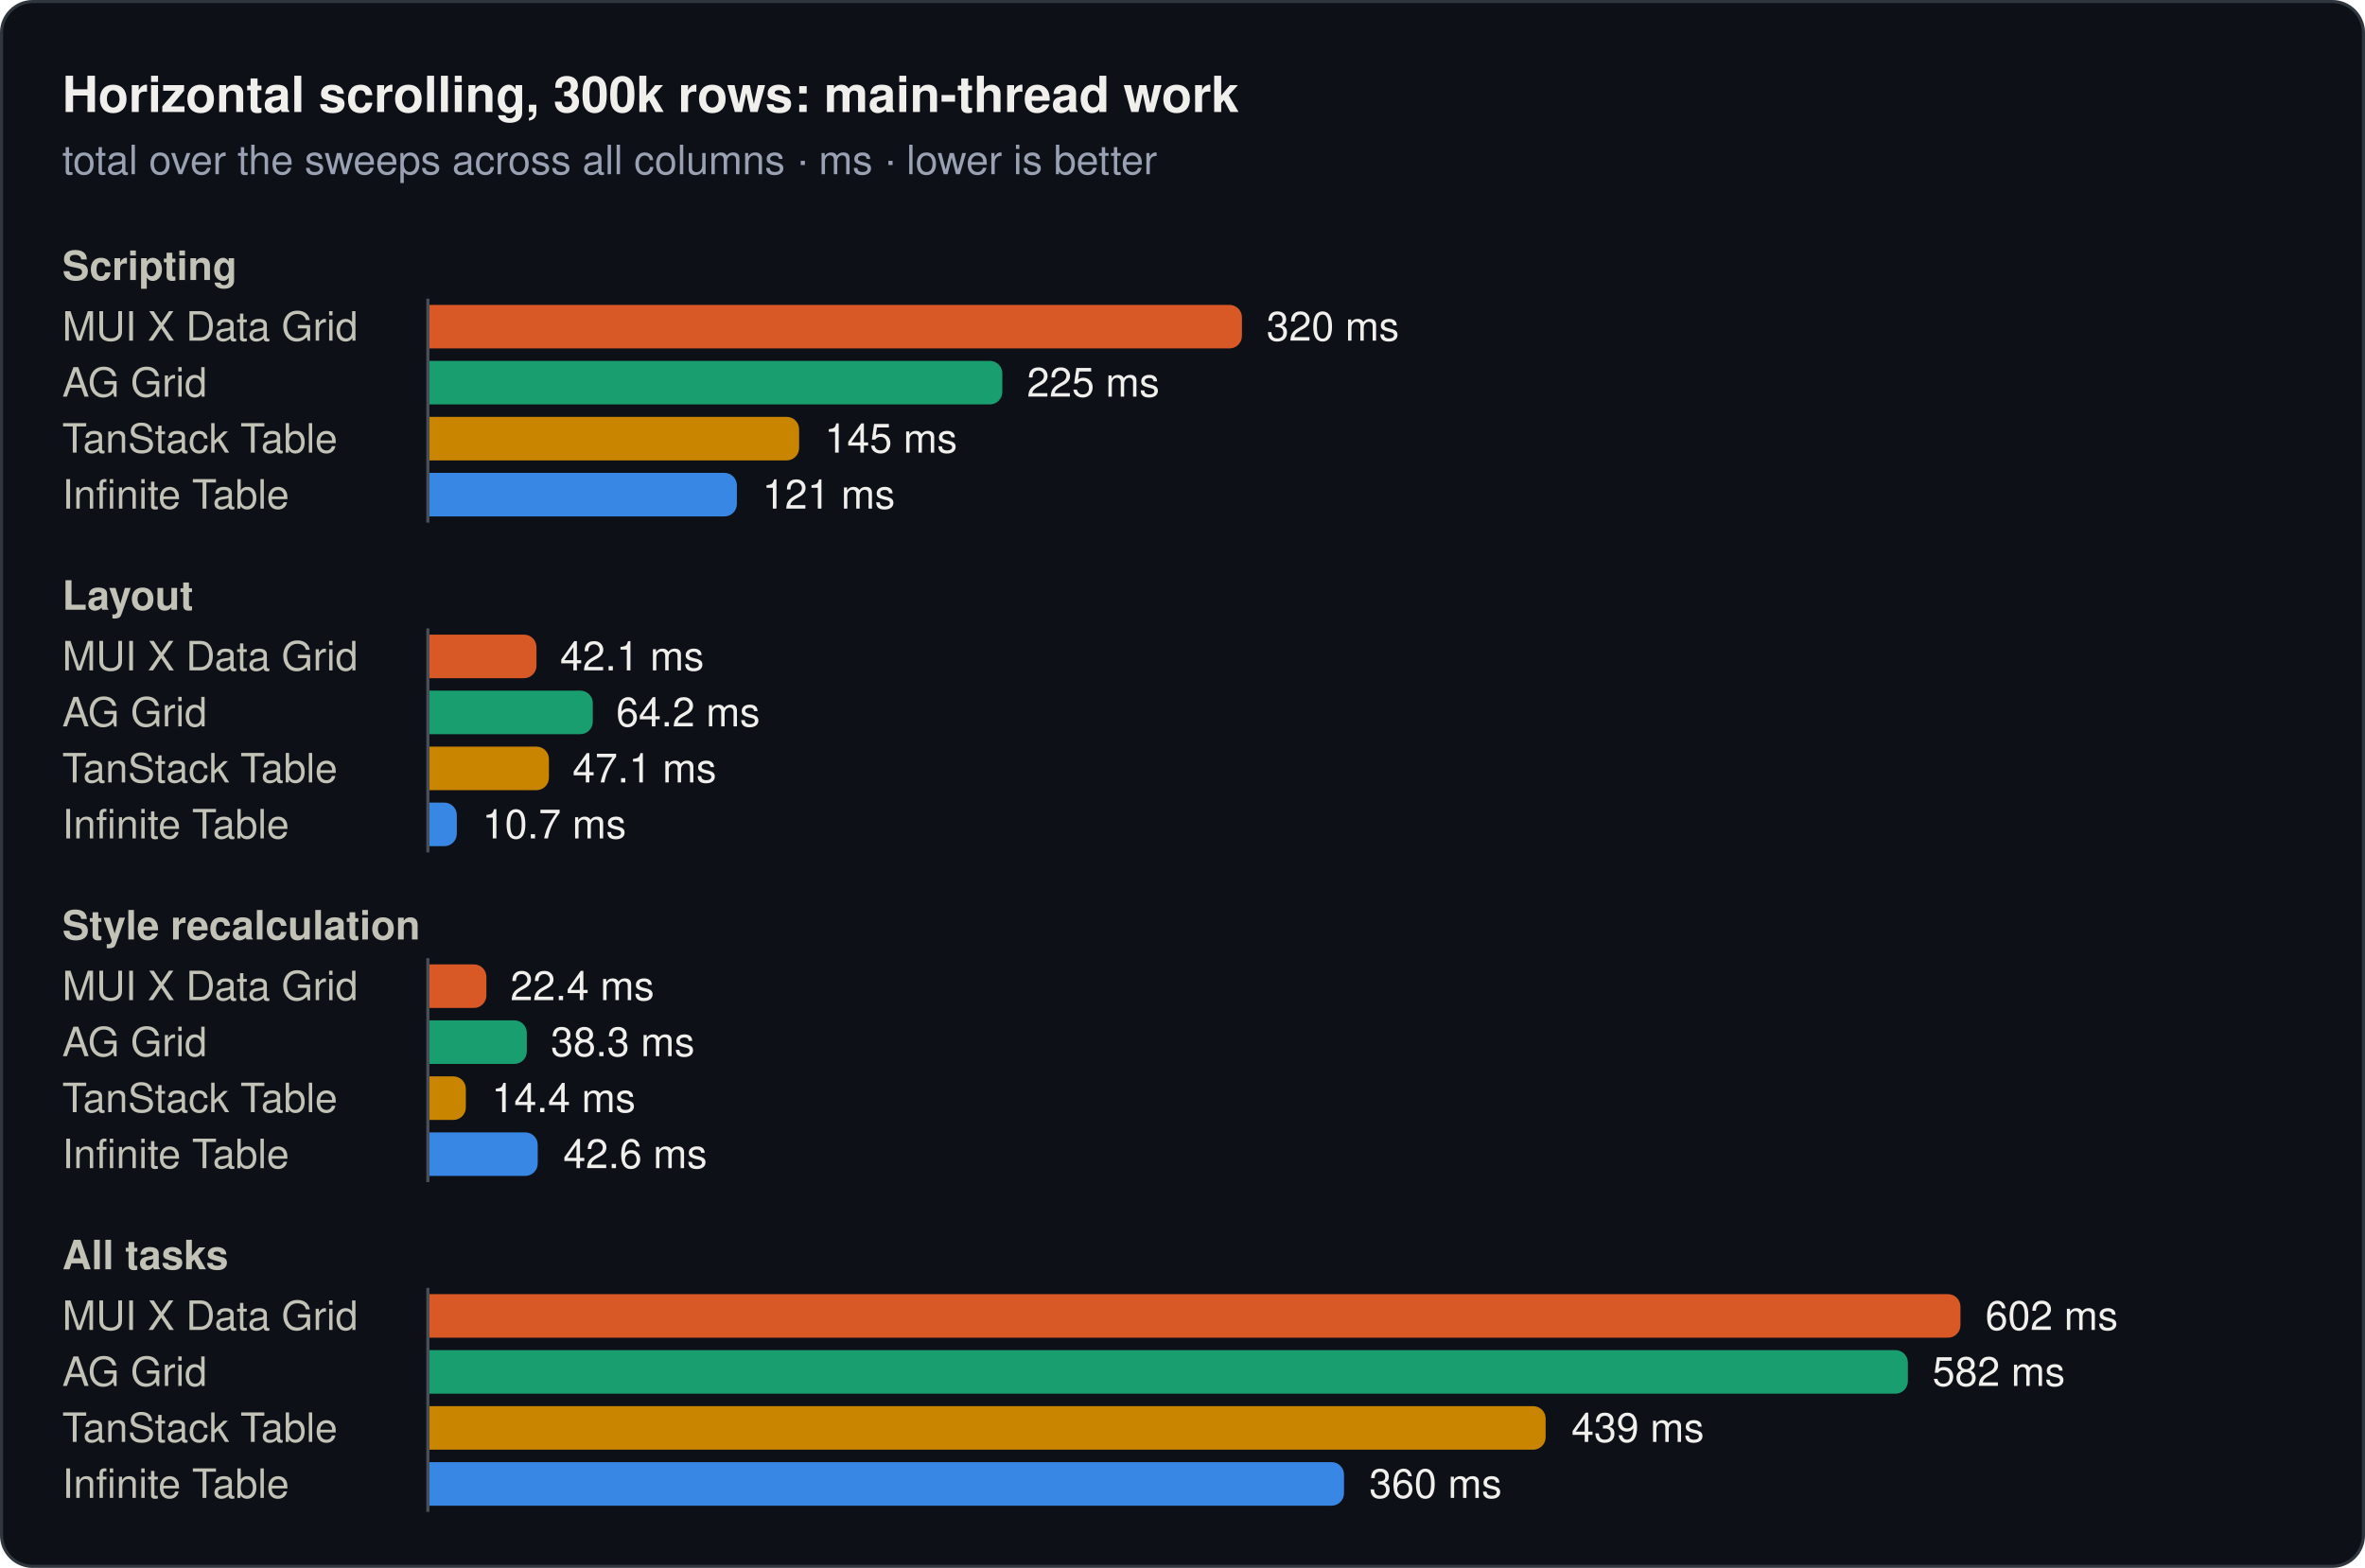
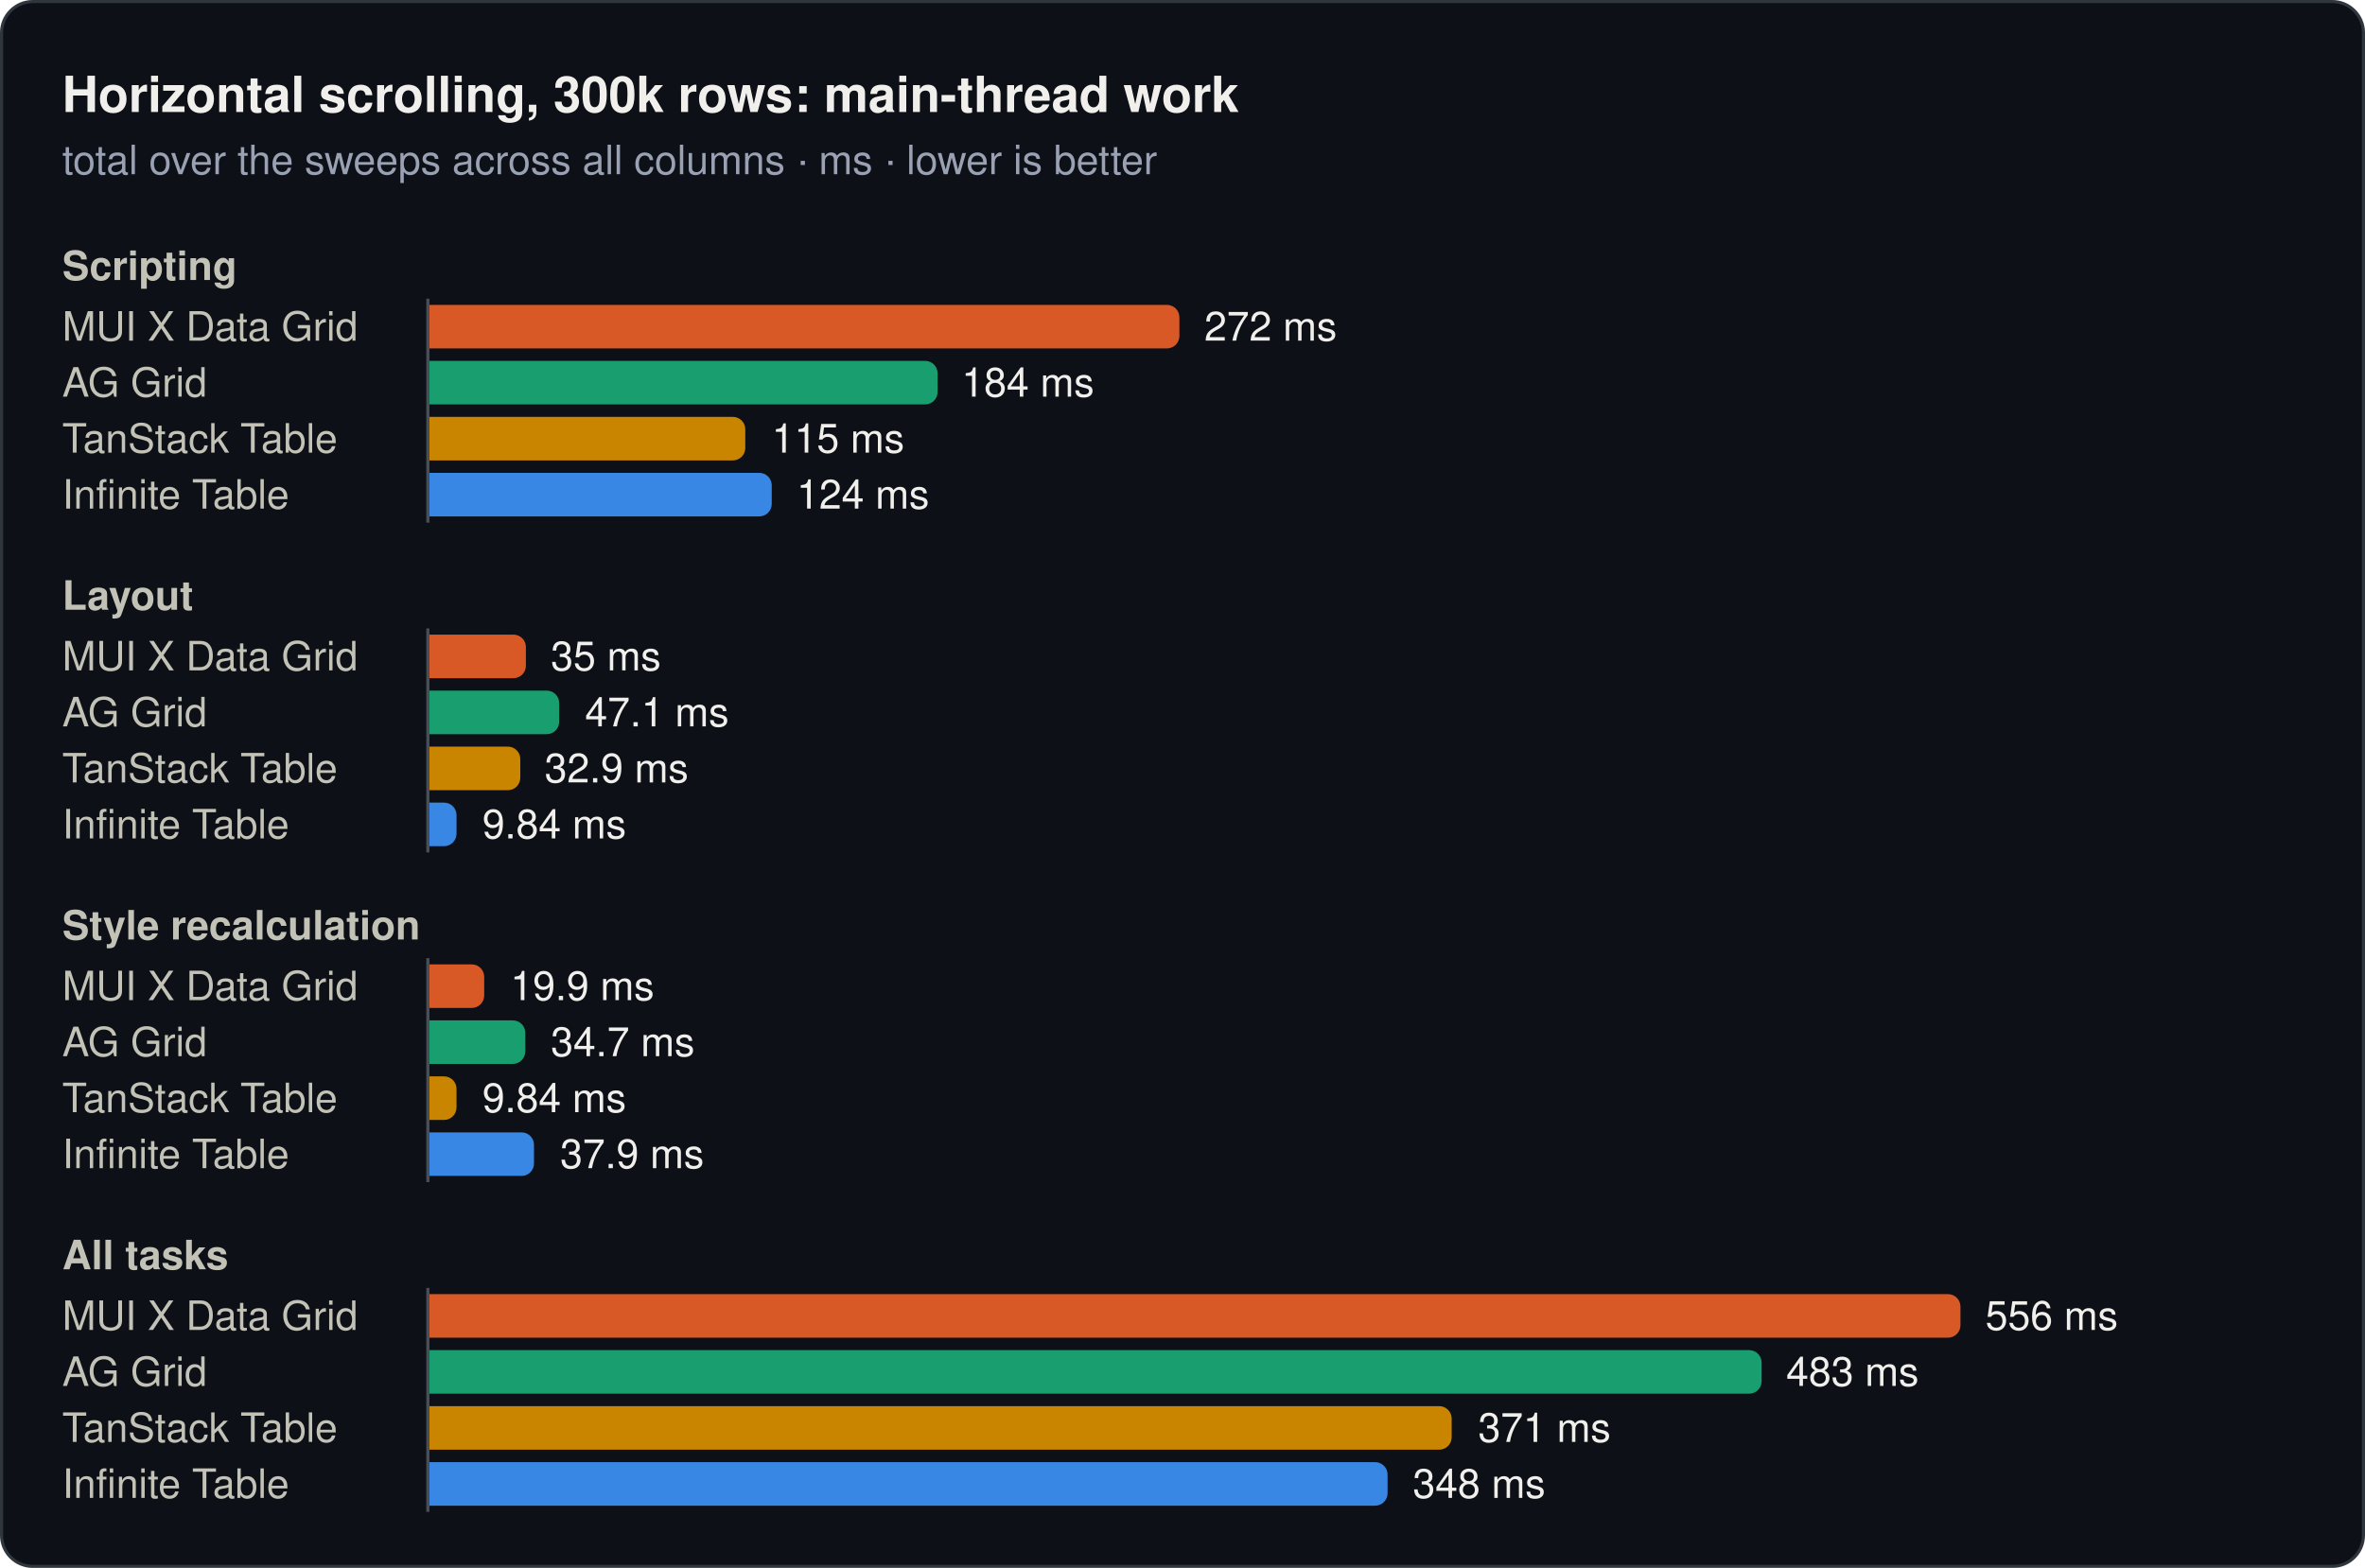
<svg xmlns="http://www.w3.org/2000/svg" width="760" height="504" viewBox="0 0 760 504" role="img">
  <rect x="0.5" y="0.5" width="759" height="503" rx="10" fill="#0d1117" stroke="#30363d" />
  <text x="20" y="36" font-family="system-ui, -apple-system, 'Segoe UI', Helvetica, Arial, sans-serif" font-size="16" font-weight="600" fill="#f0efec">Horizontal scrolling, 300k rows: main-thread work</text>
  <text x="20" y="56" font-family="system-ui, -apple-system, 'Segoe UI', Helvetica, Arial, sans-serif" font-size="13" fill="#99a1b3">total over the sweeps across all columns · ms · lower is better</text>
  <text x="20" y="90" font-family="system-ui, -apple-system, 'Segoe UI', Helvetica, Arial, sans-serif" font-size="13" font-weight="600" fill="#c3c2b7">Scripting</text>
  <text x="20" y="109.5" font-family="system-ui, -apple-system, 'Segoe UI', Helvetica, Arial, sans-serif" font-size="13" fill="#c3c2b7">MUI X Data Grid</text>
-   <path d="M138,98H395.1a4,4 0 0 1 4,4V108a4,4 0 0 1 -4,4H138Z" fill="#d95926" />
-   <text x="407" y="109.5" font-family="system-ui, -apple-system, 'Segoe UI', Helvetica, Arial, sans-serif" font-size="13" fill="#f0efec">320 ms</text>
+   <path d="M138,98H375a4,4 0 0 1 4,4V108a4,4 0 0 1 -4,4H138Z" fill="#d95926" />
+   <text x="387" y="109.5" font-family="system-ui, -apple-system, 'Segoe UI', Helvetica, Arial, sans-serif" font-size="13" fill="#f0efec">272 ms</text>
  <text x="20" y="127.5" font-family="system-ui, -apple-system, 'Segoe UI', Helvetica, Arial, sans-serif" font-size="13" fill="#c3c2b7">AG Grid</text>
-   <path d="M138,116H318.1a4,4 0 0 1 4,4V126a4,4 0 0 1 -4,4H138Z" fill="#199e70" />
-   <text x="330" y="127.5" font-family="system-ui, -apple-system, 'Segoe UI', Helvetica, Arial, sans-serif" font-size="13" fill="#f0efec">225 ms</text>
+   <path d="M138,116H297.3a4,4 0 0 1 4,4V126a4,4 0 0 1 -4,4H138Z" fill="#199e70" />
+   <text x="309" y="127.5" font-family="system-ui, -apple-system, 'Segoe UI', Helvetica, Arial, sans-serif" font-size="13" fill="#f0efec">184 ms</text>
  <text x="20" y="145.5" font-family="system-ui, -apple-system, 'Segoe UI', Helvetica, Arial, sans-serif" font-size="13" fill="#c3c2b7">TanStack Table</text>
-   <path d="M138,134H252.8a4,4 0 0 1 4,4V144a4,4 0 0 1 -4,4H138Z" fill="#c98500" />
-   <text x="265" y="145.5" font-family="system-ui, -apple-system, 'Segoe UI', Helvetica, Arial, sans-serif" font-size="13" fill="#f0efec">145 ms</text>
+   <path d="M138,134H235.5a4,4 0 0 1 4,4V144a4,4 0 0 1 -4,4H138Z" fill="#c98500" />
+   <text x="248" y="145.5" font-family="system-ui, -apple-system, 'Segoe UI', Helvetica, Arial, sans-serif" font-size="13" fill="#f0efec">115 ms</text>
  <text x="20" y="163.5" font-family="system-ui, -apple-system, 'Segoe UI', Helvetica, Arial, sans-serif" font-size="13" fill="#c3c2b7">Infinite Table</text>
-   <path d="M138,152H232.8a4,4 0 0 1 4,4V162a4,4 0 0 1 -4,4H138Z" fill="#3987e5" />
-   <text x="245" y="163.5" font-family="system-ui, -apple-system, 'Segoe UI', Helvetica, Arial, sans-serif" font-size="13" fill="#f0efec">121 ms</text>
+   <path d="M138,152H244a4,4 0 0 1 4,4V162a4,4 0 0 1 -4,4H138Z" fill="#3987e5" />
+   <text x="256" y="163.5" font-family="system-ui, -apple-system, 'Segoe UI', Helvetica, Arial, sans-serif" font-size="13" fill="#f0efec">124 ms</text>
  <line x1="137.5" y1="96" x2="137.5" y2="168" stroke="#484f58" stroke-width="1" />
  <text x="20" y="196" font-family="system-ui, -apple-system, 'Segoe UI', Helvetica, Arial, sans-serif" font-size="13" font-weight="600" fill="#c3c2b7">Layout</text>
  <text x="20" y="215.5" font-family="system-ui, -apple-system, 'Segoe UI', Helvetica, Arial, sans-serif" font-size="13" fill="#c3c2b7">MUI X Data Grid</text>
-   <path d="M138,204H168.4a4,4 0 0 1 4,4V214a4,4 0 0 1 -4,4H138Z" fill="#d95926" />
-   <text x="180" y="215.5" font-family="system-ui, -apple-system, 'Segoe UI', Helvetica, Arial, sans-serif" font-size="13" fill="#f0efec">42.1 ms</text>
+   <path d="M138,204H165a4,4 0 0 1 4,4V214a4,4 0 0 1 -4,4H138Z" fill="#d95926" />
+   <text x="177" y="215.5" font-family="system-ui, -apple-system, 'Segoe UI', Helvetica, Arial, sans-serif" font-size="13" fill="#f0efec">35 ms</text>
  <text x="20" y="233.5" font-family="system-ui, -apple-system, 'Segoe UI', Helvetica, Arial, sans-serif" font-size="13" fill="#c3c2b7">AG Grid</text>
-   <path d="M138,222H186.5a4,4 0 0 1 4,4V232a4,4 0 0 1 -4,4H138Z" fill="#199e70" />
-   <text x="198" y="233.5" font-family="system-ui, -apple-system, 'Segoe UI', Helvetica, Arial, sans-serif" font-size="13" fill="#f0efec">64.2 ms</text>
+   <path d="M138,222H175.7a4,4 0 0 1 4,4V232a4,4 0 0 1 -4,4H138Z" fill="#199e70" />
+   <text x="188" y="233.5" font-family="system-ui, -apple-system, 'Segoe UI', Helvetica, Arial, sans-serif" font-size="13" fill="#f0efec">47.1 ms</text>
  <text x="20" y="251.5" font-family="system-ui, -apple-system, 'Segoe UI', Helvetica, Arial, sans-serif" font-size="13" fill="#c3c2b7">TanStack Table</text>
-   <path d="M138,240H172.4a4,4 0 0 1 4,4V250a4,4 0 0 1 -4,4H138Z" fill="#c98500" />
-   <text x="184" y="251.5" font-family="system-ui, -apple-system, 'Segoe UI', Helvetica, Arial, sans-serif" font-size="13" fill="#f0efec">47.1 ms</text>
+   <path d="M138,240H163.2a4,4 0 0 1 4,4V250a4,4 0 0 1 -4,4H138Z" fill="#c98500" />
+   <text x="175" y="251.5" font-family="system-ui, -apple-system, 'Segoe UI', Helvetica, Arial, sans-serif" font-size="13" fill="#f0efec">32.9 ms</text>
  <text x="20" y="269.5" font-family="system-ui, -apple-system, 'Segoe UI', Helvetica, Arial, sans-serif" font-size="13" fill="#c3c2b7">Infinite Table</text>
-   <path d="M138,258H142.8a4,4 0 0 1 4,4V268a4,4 0 0 1 -4,4H138Z" fill="#3987e5" />
-   <text x="155" y="269.5" font-family="system-ui, -apple-system, 'Segoe UI', Helvetica, Arial, sans-serif" font-size="13" fill="#f0efec">10.7 ms</text>
+   <path d="M138,258H142.7a4,4 0 0 1 4,4V268a4,4 0 0 1 -4,4H138Z" fill="#3987e5" />
+   <text x="155" y="269.5" font-family="system-ui, -apple-system, 'Segoe UI', Helvetica, Arial, sans-serif" font-size="13" fill="#f0efec">9.84 ms</text>
  <line x1="137.5" y1="202" x2="137.5" y2="274" stroke="#484f58" stroke-width="1" />
  <text x="20" y="302" font-family="system-ui, -apple-system, 'Segoe UI', Helvetica, Arial, sans-serif" font-size="13" font-weight="600" fill="#c3c2b7">Style recalculation</text>
  <text x="20" y="321.5" font-family="system-ui, -apple-system, 'Segoe UI', Helvetica, Arial, sans-serif" font-size="13" fill="#c3c2b7">MUI X Data Grid</text>
-   <path d="M138,310H152.3a4,4 0 0 1 4,4V320a4,4 0 0 1 -4,4H138Z" fill="#d95926" />
-   <text x="164" y="321.5" font-family="system-ui, -apple-system, 'Segoe UI', Helvetica, Arial, sans-serif" font-size="13" fill="#f0efec">22.4 ms</text>
+   <path d="M138,310H151.6a4,4 0 0 1 4,4V320a4,4 0 0 1 -4,4H138Z" fill="#d95926" />
+   <text x="164" y="321.5" font-family="system-ui, -apple-system, 'Segoe UI', Helvetica, Arial, sans-serif" font-size="13" fill="#f0efec">19.9 ms</text>
  <text x="20" y="339.5" font-family="system-ui, -apple-system, 'Segoe UI', Helvetica, Arial, sans-serif" font-size="13" fill="#c3c2b7">AG Grid</text>
-   <path d="M138,328H165.3a4,4 0 0 1 4,4V338a4,4 0 0 1 -4,4H138Z" fill="#199e70" />
-   <text x="177" y="339.5" font-family="system-ui, -apple-system, 'Segoe UI', Helvetica, Arial, sans-serif" font-size="13" fill="#f0efec">38.3 ms</text>
+   <path d="M138,328H164.8a4,4 0 0 1 4,4V338a4,4 0 0 1 -4,4H138Z" fill="#199e70" />
+   <text x="177" y="339.5" font-family="system-ui, -apple-system, 'Segoe UI', Helvetica, Arial, sans-serif" font-size="13" fill="#f0efec">34.7 ms</text>
  <text x="20" y="357.5" font-family="system-ui, -apple-system, 'Segoe UI', Helvetica, Arial, sans-serif" font-size="13" fill="#c3c2b7">TanStack Table</text>
-   <path d="M138,346H145.7a4,4 0 0 1 4,4V356a4,4 0 0 1 -4,4H138Z" fill="#c98500" />
-   <text x="158" y="357.5" font-family="system-ui, -apple-system, 'Segoe UI', Helvetica, Arial, sans-serif" font-size="13" fill="#f0efec">14.4 ms</text>
+   <path d="M138,346H142.7a4,4 0 0 1 4,4V356a4,4 0 0 1 -4,4H138Z" fill="#c98500" />
+   <text x="155" y="357.5" font-family="system-ui, -apple-system, 'Segoe UI', Helvetica, Arial, sans-serif" font-size="13" fill="#f0efec">9.84 ms</text>
  <text x="20" y="375.5" font-family="system-ui, -apple-system, 'Segoe UI', Helvetica, Arial, sans-serif" font-size="13" fill="#c3c2b7">Infinite Table</text>
-   <path d="M138,364H168.8a4,4 0 0 1 4,4V374a4,4 0 0 1 -4,4H138Z" fill="#3987e5" />
-   <text x="181" y="375.5" font-family="system-ui, -apple-system, 'Segoe UI', Helvetica, Arial, sans-serif" font-size="13" fill="#f0efec">42.6 ms</text>
+   <path d="M138,364H167.6a4,4 0 0 1 4,4V374a4,4 0 0 1 -4,4H138Z" fill="#3987e5" />
+   <text x="180" y="375.5" font-family="system-ui, -apple-system, 'Segoe UI', Helvetica, Arial, sans-serif" font-size="13" fill="#f0efec">37.9 ms</text>
  <line x1="137.5" y1="308" x2="137.5" y2="380" stroke="#484f58" stroke-width="1" />
  <text x="20" y="408" font-family="system-ui, -apple-system, 'Segoe UI', Helvetica, Arial, sans-serif" font-size="13" font-weight="600" fill="#c3c2b7">All tasks</text>
  <text x="20" y="427.5" font-family="system-ui, -apple-system, 'Segoe UI', Helvetica, Arial, sans-serif" font-size="13" fill="#c3c2b7">MUI X Data Grid</text>
  <path d="M138,416H626a4,4 0 0 1 4,4V426a4,4 0 0 1 -4,4H138Z" fill="#d95926" />
-   <text x="638" y="427.5" font-family="system-ui, -apple-system, 'Segoe UI', Helvetica, Arial, sans-serif" font-size="13" fill="#f0efec">602 ms</text>
+   <text x="638" y="427.5" font-family="system-ui, -apple-system, 'Segoe UI', Helvetica, Arial, sans-serif" font-size="13" fill="#f0efec">556 ms</text>
  <text x="20" y="445.5" font-family="system-ui, -apple-system, 'Segoe UI', Helvetica, Arial, sans-serif" font-size="13" fill="#c3c2b7">AG Grid</text>
-   <path d="M138,434H609.1a4,4 0 0 1 4,4V444a4,4 0 0 1 -4,4H138Z" fill="#199e70" />
-   <text x="621" y="445.5" font-family="system-ui, -apple-system, 'Segoe UI', Helvetica, Arial, sans-serif" font-size="13" fill="#f0efec">582 ms</text>
+   <path d="M138,434H562.1a4,4 0 0 1 4,4V444a4,4 0 0 1 -4,4H138Z" fill="#199e70" />
+   <text x="574" y="445.5" font-family="system-ui, -apple-system, 'Segoe UI', Helvetica, Arial, sans-serif" font-size="13" fill="#f0efec">483 ms</text>
  <text x="20" y="463.5" font-family="system-ui, -apple-system, 'Segoe UI', Helvetica, Arial, sans-serif" font-size="13" fill="#c3c2b7">TanStack Table</text>
-   <path d="M138,452H492.7a4,4 0 0 1 4,4V462a4,4 0 0 1 -4,4H138Z" fill="#c98500" />
-   <text x="505" y="463.5" font-family="system-ui, -apple-system, 'Segoe UI', Helvetica, Arial, sans-serif" font-size="13" fill="#f0efec">439 ms</text>
+   <path d="M138,452H462.5a4,4 0 0 1 4,4V462a4,4 0 0 1 -4,4H138Z" fill="#c98500" />
+   <text x="475" y="463.5" font-family="system-ui, -apple-system, 'Segoe UI', Helvetica, Arial, sans-serif" font-size="13" fill="#f0efec">371 ms</text>
  <text x="20" y="481.5" font-family="system-ui, -apple-system, 'Segoe UI', Helvetica, Arial, sans-serif" font-size="13" fill="#c3c2b7">Infinite Table</text>
-   <path d="M138,470H427.9a4,4 0 0 1 4,4V480a4,4 0 0 1 -4,4H138Z" fill="#3987e5" />
-   <text x="440" y="481.5" font-family="system-ui, -apple-system, 'Segoe UI', Helvetica, Arial, sans-serif" font-size="13" fill="#f0efec">360 ms</text>
+   <path d="M138,470H441.9a4,4 0 0 1 4,4V480a4,4 0 0 1 -4,4H138Z" fill="#3987e5" />
+   <text x="454" y="481.5" font-family="system-ui, -apple-system, 'Segoe UI', Helvetica, Arial, sans-serif" font-size="13" fill="#f0efec">348 ms</text>
  <line x1="137.5" y1="414" x2="137.5" y2="486" stroke="#484f58" stroke-width="1" />
</svg>
